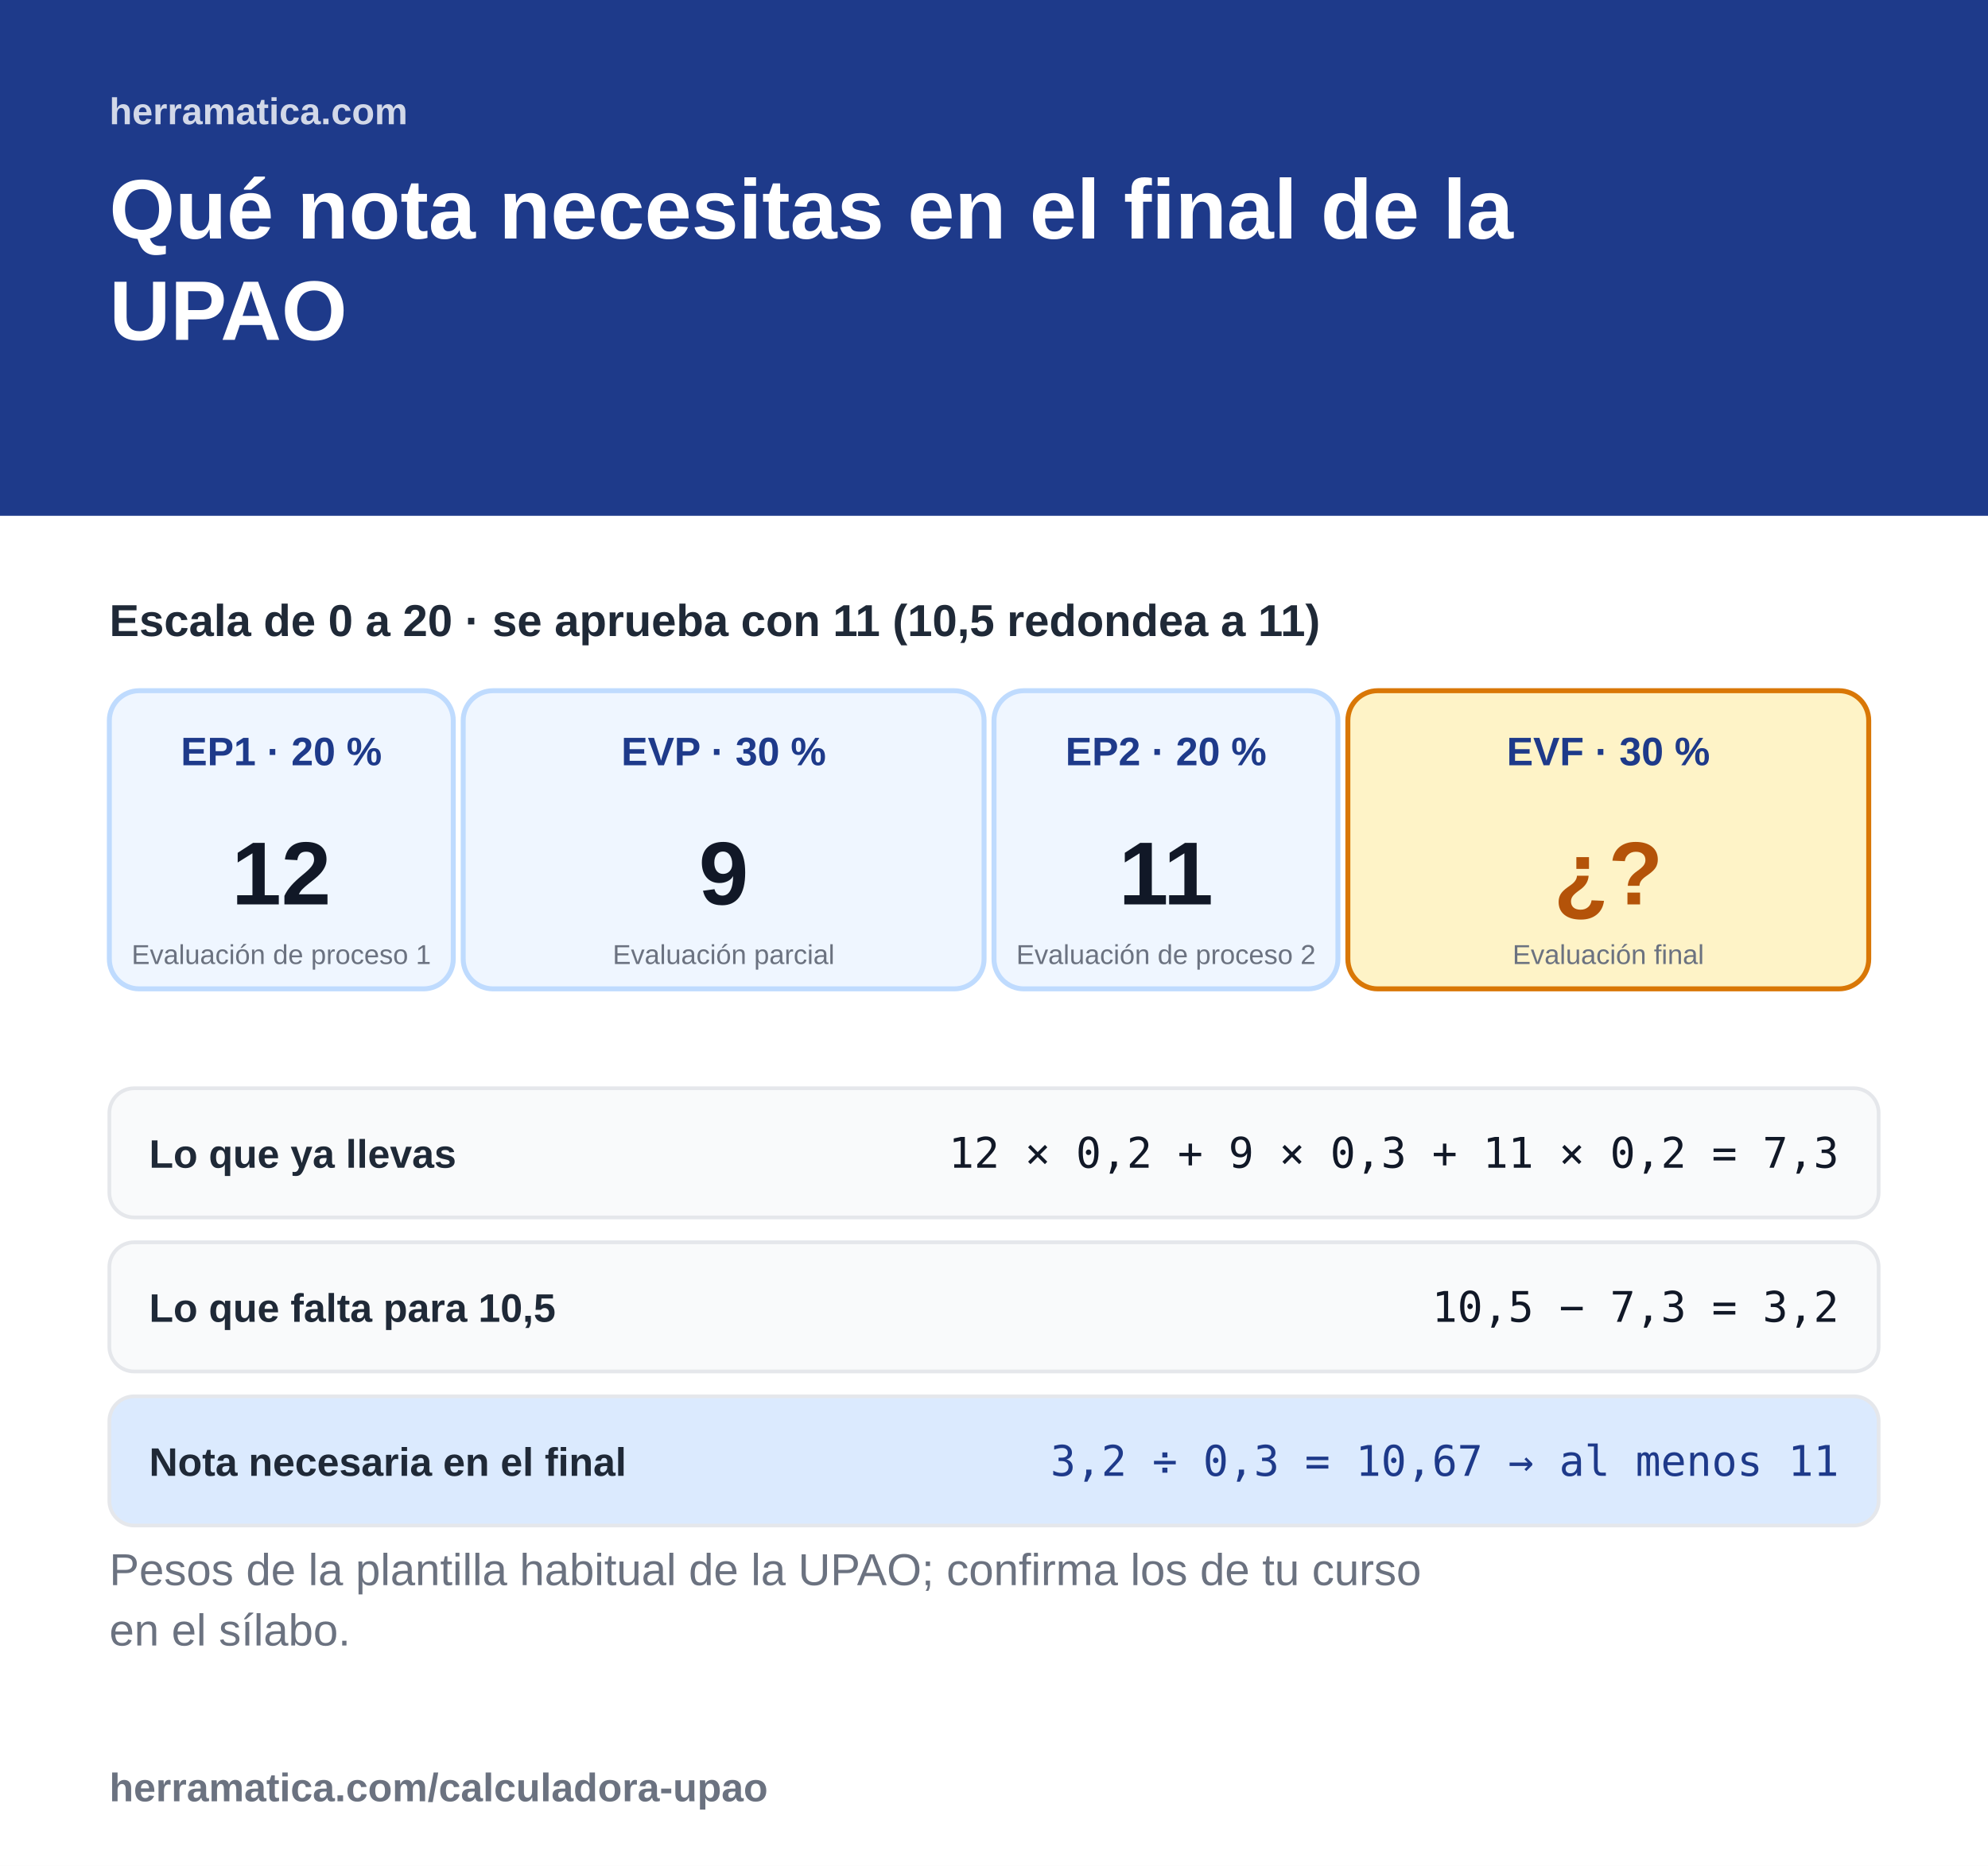
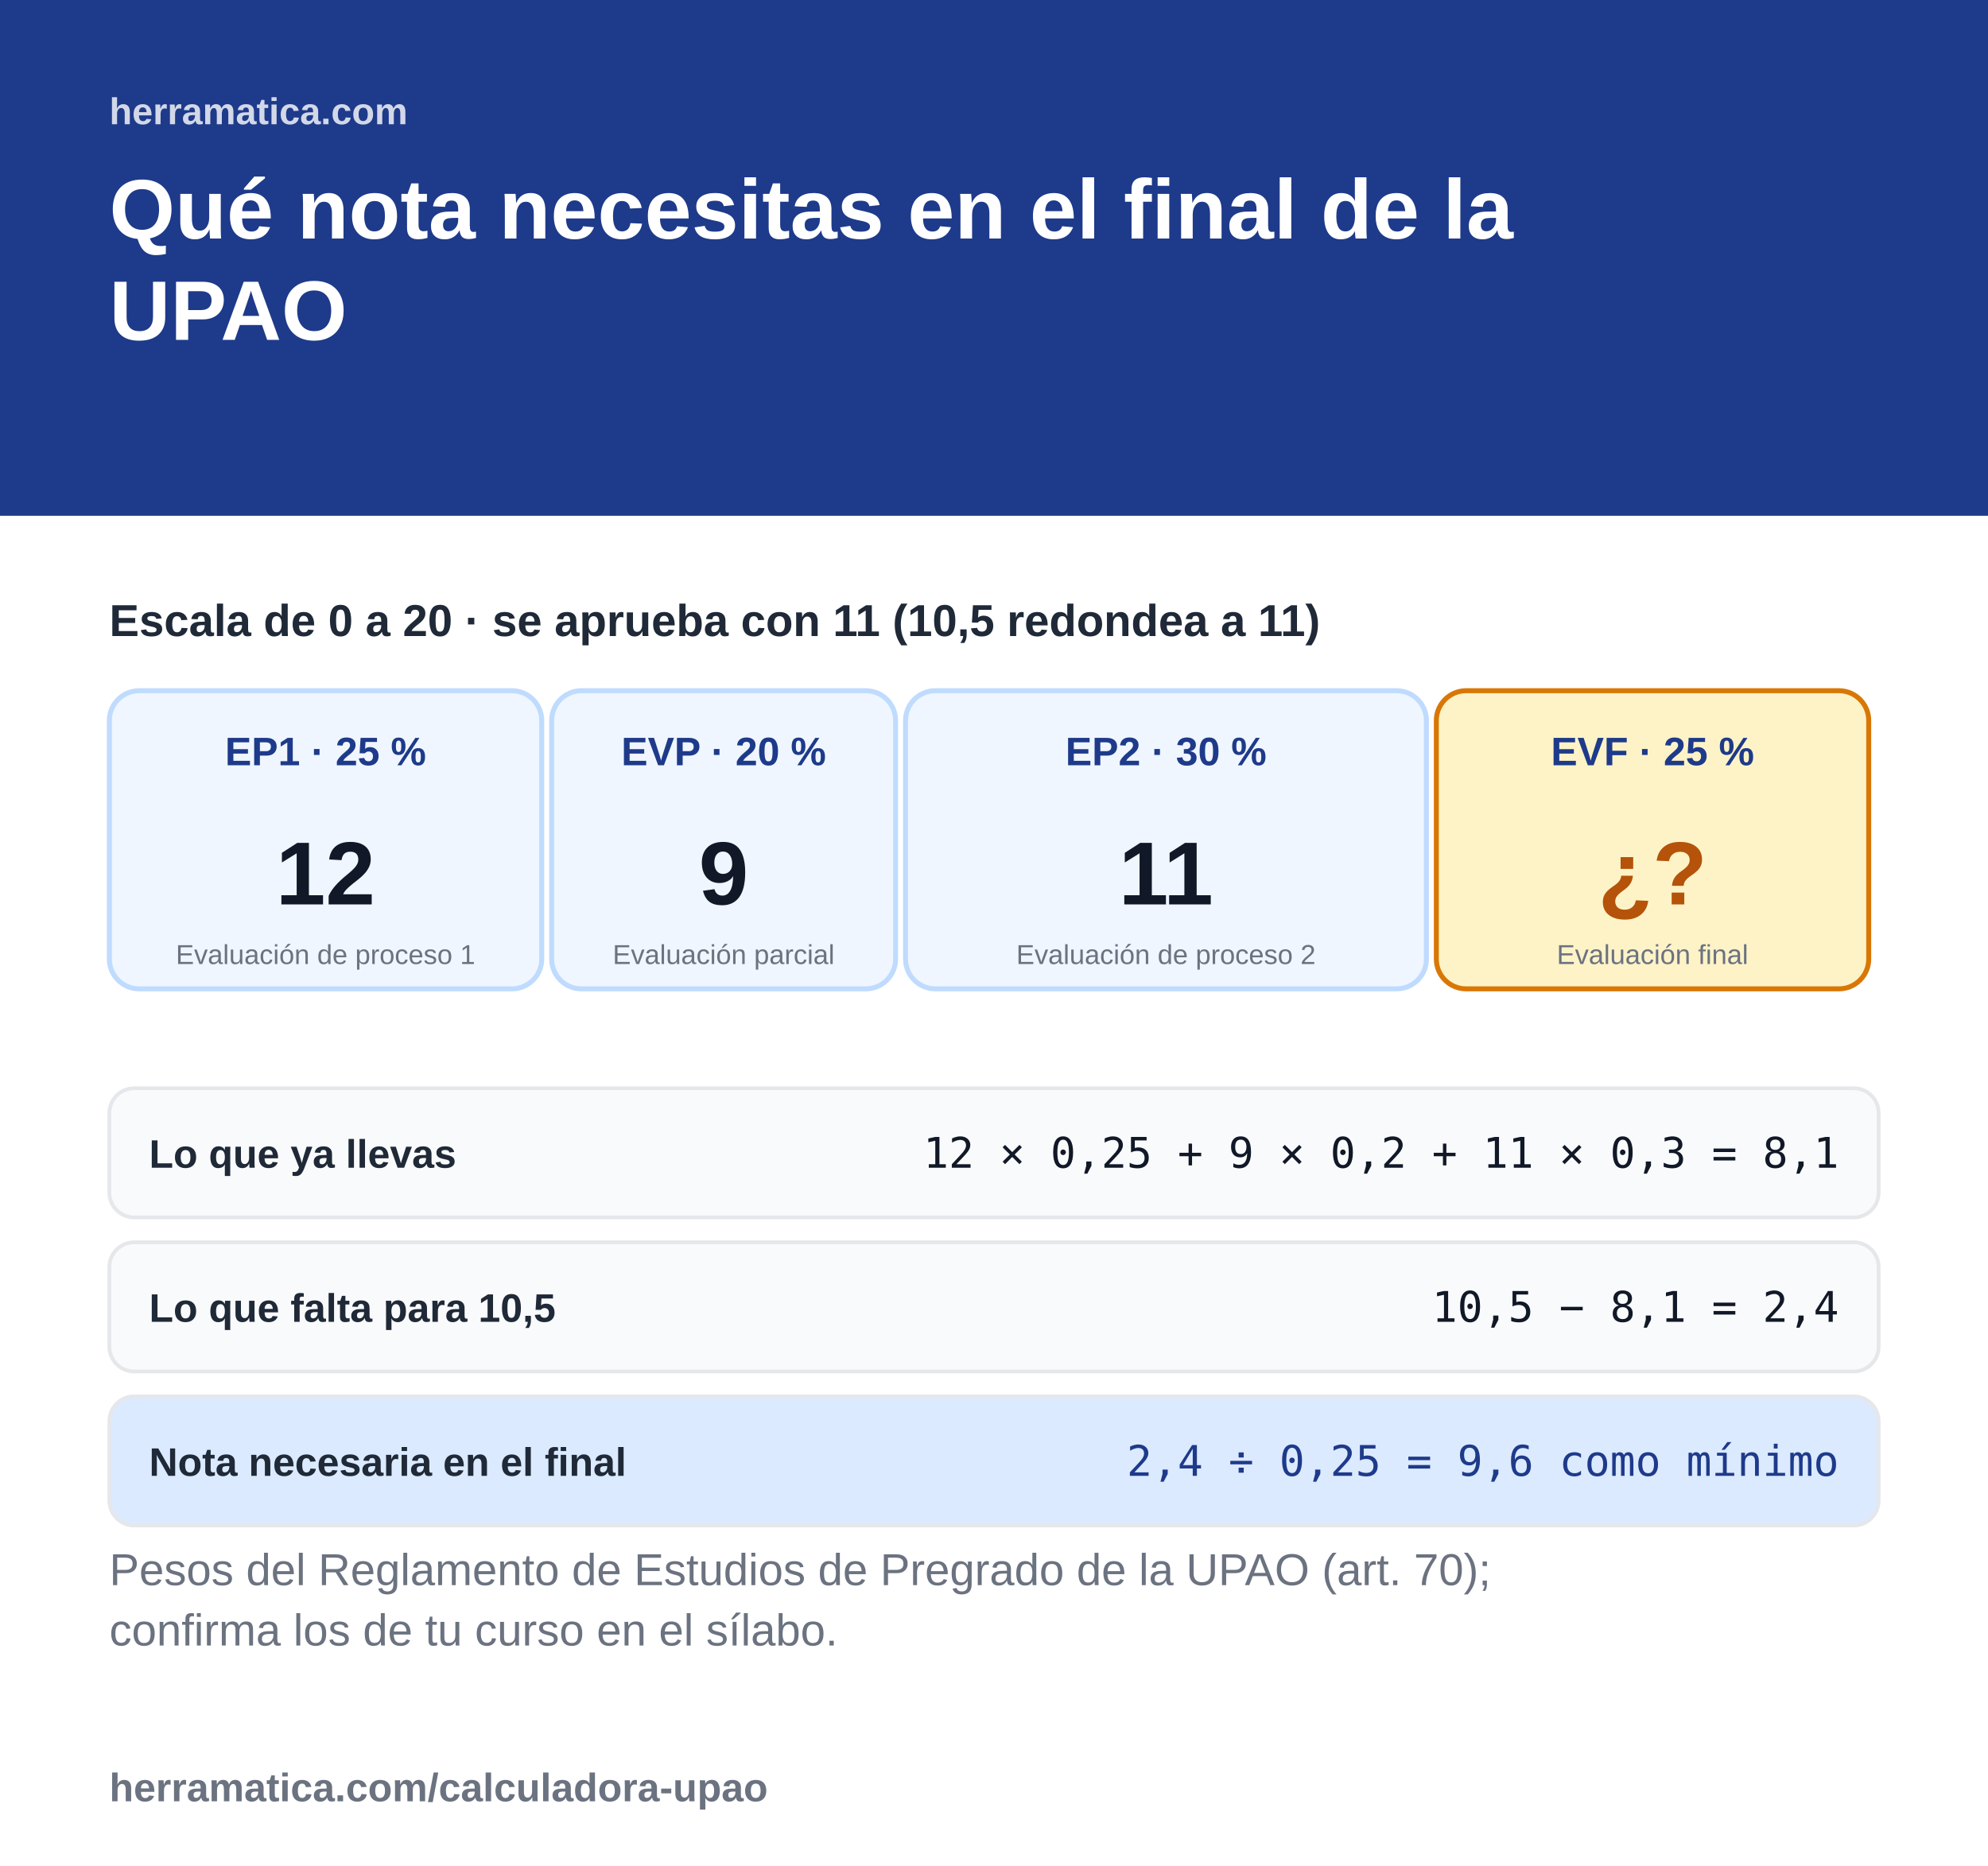
<svg xmlns="http://www.w3.org/2000/svg" viewBox="0 0 800 751" width="800" height="751">
  <rect width="800" height="751" fill="#FFFFFF" />
  <rect width="800" height="207.6" fill="#1E3A8A" />
  <text x="44" y="50" font-family="Trebuchet MS, Arial, sans-serif" font-size="15" font-weight="700" fill="rgba(255,255,255,0.8)" text-anchor="start">herramatica.com</text>
  <text x="44" y="96" font-family="Trebuchet MS, Arial, sans-serif" font-size="34" font-weight="700" fill="#FFFFFF" text-anchor="start">Qué nota necesitas en el final de la</text>
  <text x="44" y="136.8" font-family="Trebuchet MS, Arial, sans-serif" font-size="34" font-weight="700" fill="#FFFFFF" text-anchor="start">UPAO</text>
  <g transform="translate(0,68)">
    <text x="44" y="188" font-family="Trebuchet MS, Arial, sans-serif" font-size="18" font-weight="700" fill="#1F2937" text-anchor="start">Escala de 0 a 20 · se aprueba con 11 (10,5 redondea a 11)</text>
-     <rect x="44" y="210" width="138.4" height="120" rx="12" fill="#EFF6FF" stroke="#BFDBFE" stroke-width="2" />
-     <text x="113.2" y="240" font-family="Trebuchet MS, Arial, sans-serif" font-size="16" font-weight="700" fill="#1E3A8A" text-anchor="middle">EP1 · 20 %</text>
-     <text x="113.2" y="296" font-family="Trebuchet MS, Arial, sans-serif" font-size="36" font-weight="700" fill="#111827" text-anchor="middle">12</text>
-     <text x="113.2" y="320" font-family="Trebuchet MS, Arial, sans-serif" font-size="11" font-weight="400" fill="#6B7280" text-anchor="middle">Evaluación de proceso 1</text>
-     <rect x="186.4" y="210" width="209.6" height="120" rx="12" fill="#EFF6FF" stroke="#BFDBFE" stroke-width="2" />
-     <text x="291.2" y="240" font-family="Trebuchet MS, Arial, sans-serif" font-size="16" font-weight="700" fill="#1E3A8A" text-anchor="middle">EVP · 30 %</text>
+     <rect x="44" y="210" width="174" height="120" rx="12" fill="#EFF6FF" stroke="#BFDBFE" stroke-width="2" />
+     <text x="131" y="240" font-family="Trebuchet MS, Arial, sans-serif" font-size="16" font-weight="700" fill="#1E3A8A" text-anchor="middle">EP1 · 25 %</text>
+     <text x="131" y="296" font-family="Trebuchet MS, Arial, sans-serif" font-size="36" font-weight="700" fill="#111827" text-anchor="middle">12</text>
+     <text x="131" y="320" font-family="Trebuchet MS, Arial, sans-serif" font-size="11" font-weight="400" fill="#6B7280" text-anchor="middle">Evaluación de proceso 1</text>
+     <rect x="222" y="210" width="138.4" height="120" rx="12" fill="#EFF6FF" stroke="#BFDBFE" stroke-width="2" />
+     <text x="291.2" y="240" font-family="Trebuchet MS, Arial, sans-serif" font-size="16" font-weight="700" fill="#1E3A8A" text-anchor="middle">EVP · 20 %</text>
    <text x="291.2" y="296" font-family="Trebuchet MS, Arial, sans-serif" font-size="36" font-weight="700" fill="#111827" text-anchor="middle">9</text>
    <text x="291.2" y="320" font-family="Trebuchet MS, Arial, sans-serif" font-size="11" font-weight="400" fill="#6B7280" text-anchor="middle">Evaluación parcial</text>
-     <rect x="400" y="210" width="138.4" height="120" rx="12" fill="#EFF6FF" stroke="#BFDBFE" stroke-width="2" />
-     <text x="469.2" y="240" font-family="Trebuchet MS, Arial, sans-serif" font-size="16" font-weight="700" fill="#1E3A8A" text-anchor="middle">EP2 · 20 %</text>
+     <rect x="364.4" y="210" width="209.6" height="120" rx="12" fill="#EFF6FF" stroke="#BFDBFE" stroke-width="2" />
+     <text x="469.2" y="240" font-family="Trebuchet MS, Arial, sans-serif" font-size="16" font-weight="700" fill="#1E3A8A" text-anchor="middle">EP2 · 30 %</text>
    <text x="469.2" y="296" font-family="Trebuchet MS, Arial, sans-serif" font-size="36" font-weight="700" fill="#111827" text-anchor="middle">11</text>
    <text x="469.2" y="320" font-family="Trebuchet MS, Arial, sans-serif" font-size="11" font-weight="400" fill="#6B7280" text-anchor="middle">Evaluación de proceso 2</text>
-     <rect x="542.4" y="210" width="209.6" height="120" rx="12" fill="#FEF3C7" stroke="#D97706" stroke-width="2" />
-     <text x="647.2" y="240" font-family="Trebuchet MS, Arial, sans-serif" font-size="16" font-weight="700" fill="#1E3A8A" text-anchor="middle">EVF · 30 %</text>
-     <text x="647.2" y="296" font-family="Trebuchet MS, Arial, sans-serif" font-size="36" font-weight="700" fill="#B45309" text-anchor="middle">¿?</text>
-     <text x="647.2" y="320" font-family="Trebuchet MS, Arial, sans-serif" font-size="11" font-weight="400" fill="#6B7280" text-anchor="middle">Evaluación final</text>
+     <rect x="578" y="210" width="174" height="120" rx="12" fill="#FEF3C7" stroke="#D97706" stroke-width="2" />
+     <text x="665" y="240" font-family="Trebuchet MS, Arial, sans-serif" font-size="16" font-weight="700" fill="#1E3A8A" text-anchor="middle">EVF · 25 %</text>
+     <text x="665" y="296" font-family="Trebuchet MS, Arial, sans-serif" font-size="36" font-weight="700" fill="#B45309" text-anchor="middle">¿?</text>
+     <text x="665" y="320" font-family="Trebuchet MS, Arial, sans-serif" font-size="11" font-weight="400" fill="#6B7280" text-anchor="middle">Evaluación final</text>
    <rect x="44" y="370" width="712" height="52" rx="10" fill="#F9FAFB" stroke="#E5E7EB" stroke-width="1.5" />
    <text x="60" y="402" font-family="Trebuchet MS, Arial, sans-serif" font-size="16" font-weight="700" fill="#1F2937" text-anchor="start">Lo que ya llevas</text>
-     <text x="740" y="402" font-family="Consolas, monospace" font-size="17" font-weight="400" fill="#111827" text-anchor="end">12 × 0,2 + 9 × 0,3 + 11 × 0,2 = 7,3</text>
+     <text x="740" y="402" font-family="Consolas, monospace" font-size="17" font-weight="400" fill="#111827" text-anchor="end">12 × 0,25 + 9 × 0,2 + 11 × 0,3 = 8,1</text>
    <rect x="44" y="432" width="712" height="52" rx="10" fill="#F9FAFB" stroke="#E5E7EB" stroke-width="1.5" />
    <text x="60" y="464" font-family="Trebuchet MS, Arial, sans-serif" font-size="16" font-weight="700" fill="#1F2937" text-anchor="start">Lo que falta para 10,5</text>
-     <text x="740" y="464" font-family="Consolas, monospace" font-size="17" font-weight="400" fill="#111827" text-anchor="end">10,5 − 7,3 = 3,2</text>
+     <text x="740" y="464" font-family="Consolas, monospace" font-size="17" font-weight="400" fill="#111827" text-anchor="end">10,5 − 8,1 = 2,4</text>
    <rect x="44" y="494" width="712" height="52" rx="10" fill="#DBEAFE" stroke="#E5E7EB" stroke-width="1.5" />
    <text x="60" y="526" font-family="Trebuchet MS, Arial, sans-serif" font-size="16" font-weight="700" fill="#1F2937" text-anchor="start">Nota necesaria en el final</text>
-     <text x="740" y="526" font-family="Consolas, monospace" font-size="17" font-weight="400" fill="#1E3A8A" text-anchor="end">3,2 ÷ 0,3 = 10,67 → al menos 11</text>
-     <text x="44" y="570" font-family="Trebuchet MS, Arial, sans-serif" font-size="18" font-weight="400" fill="#6B7280" text-anchor="start">Pesos de la plantilla habitual de la UPAO; confirma los de tu curso</text>
-     <text x="44" y="594.3" font-family="Trebuchet MS, Arial, sans-serif" font-size="18" font-weight="400" fill="#6B7280" text-anchor="start">en el sílabo.</text>
+     <text x="740" y="526" font-family="Consolas, monospace" font-size="17" font-weight="400" fill="#1E3A8A" text-anchor="end">2,4 ÷ 0,25 = 9,6 como mínimo</text>
+     <text x="44" y="570" font-family="Trebuchet MS, Arial, sans-serif" font-size="18" font-weight="400" fill="#6B7280" text-anchor="start">Pesos del Reglamento de Estudios de Pregrado de la UPAO (art. 70);</text>
+     <text x="44" y="594.3" font-family="Trebuchet MS, Arial, sans-serif" font-size="18" font-weight="400" fill="#6B7280" text-anchor="start">confirma los de tu curso en el sílabo.</text>
  </g>
  <text x="44" y="725" font-family="Trebuchet MS, Arial, sans-serif" font-size="16" font-weight="700" fill="#6B7280" text-anchor="start">herramatica.com/calculadora-upao</text>
</svg>
